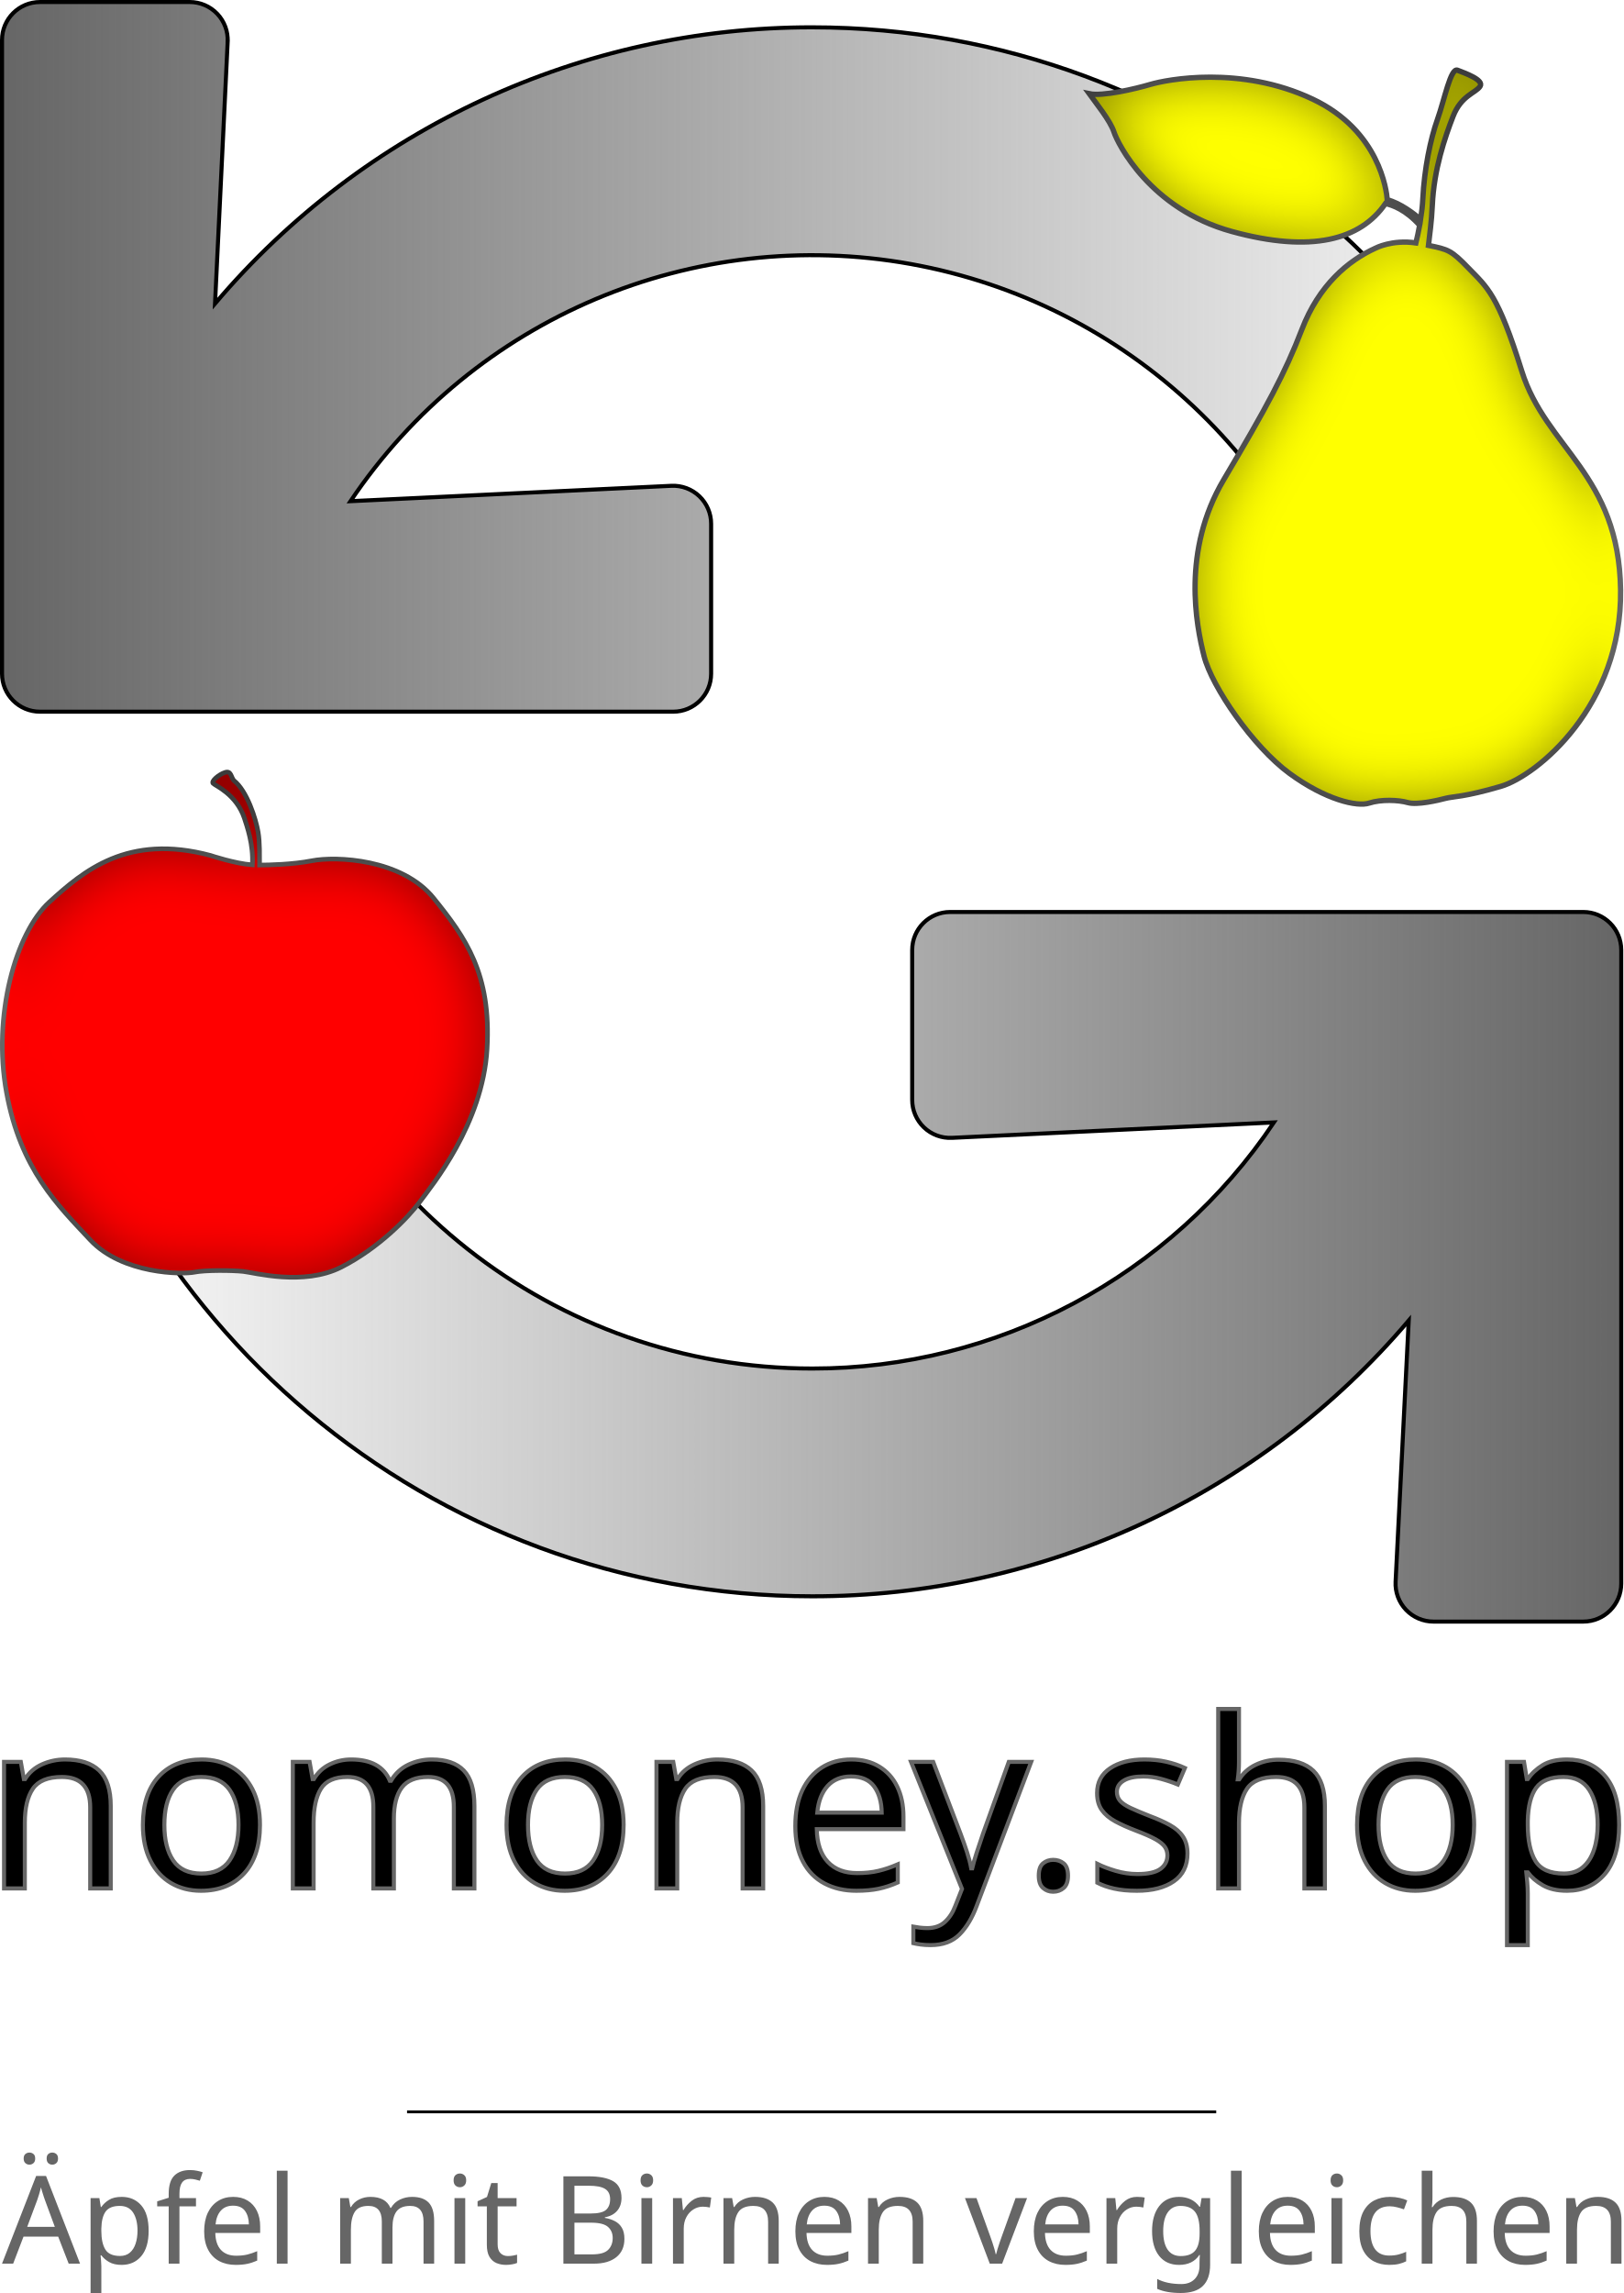
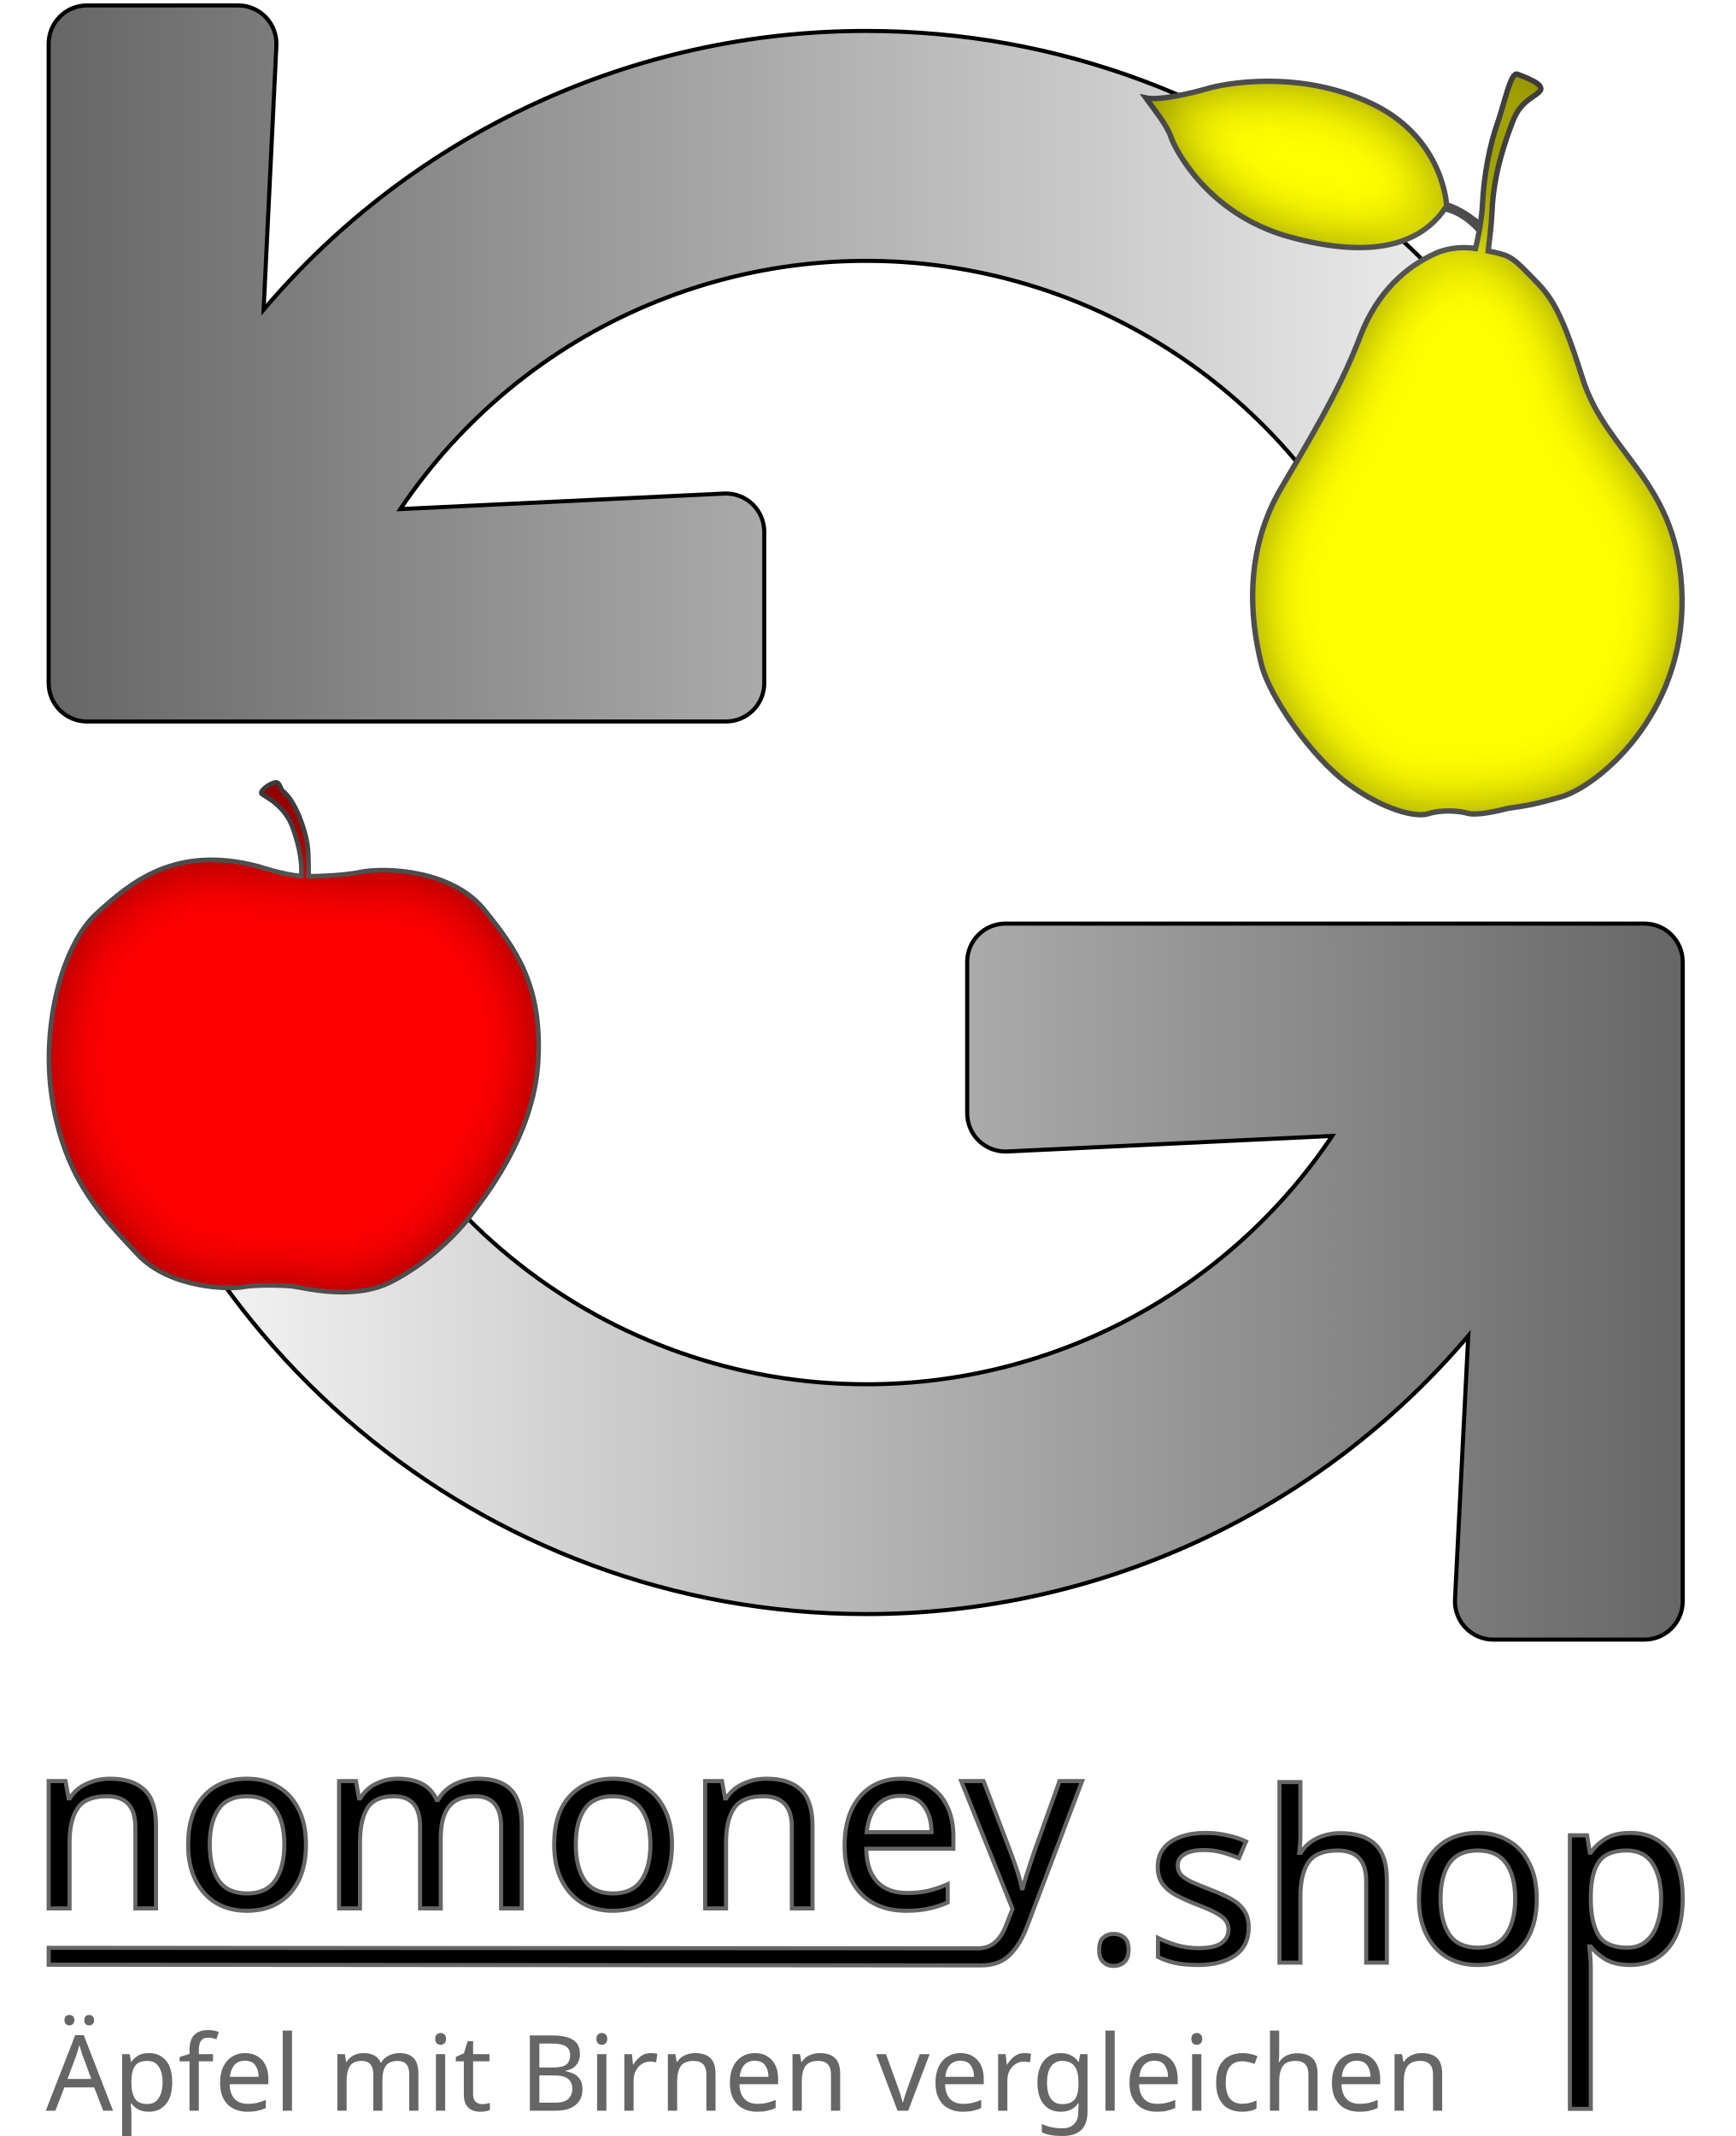
- <svg xmlns="http://www.w3.org/2000/svg" xmlns:xlink="http://www.w3.org/1999/xlink" id="svg8" version="1.1" viewBox="0 0 530.781 749.609" height="2833.169" width="2006.101">
+ <svg xmlns="http://www.w3.org/2000/svg" xmlns:xlink="http://www.w3.org/1999/xlink" id="svg8" version="1.1" viewBox="0 0 562.392 692.041" height="2615.588" width="2125.576">
  <defs id="defs2">
    <linearGradient id="linearGradient913">
      <stop style="stop-color:#666666;stop-opacity:0;" offset="0" id="stop911" />
      <stop style="stop-color:#666666;stop-opacity:1;" offset="1" id="stop909" />
    </linearGradient>
    <linearGradient id="linearGradient897">
      <stop style="stop-color:#666666;stop-opacity:1;" offset="0" id="stop893" />
      <stop style="stop-color:#666666;stop-opacity:0;" offset="1" id="stop895" />
    </linearGradient>
    <linearGradient id="linearGradient877">
      <stop style="stop-color:#ffffff;stop-opacity:1;" offset="0" id="stop873" />
      <stop style="stop-color:#ffffff;stop-opacity:0;" offset="1" id="stop875" />
    </linearGradient>
    <linearGradient id="linearGradient876">
      <stop id="stop872" offset="0" style="stop-color:#ffffff;stop-opacity:1;" />
      <stop id="stop874" offset="1" style="stop-color:#ffffff;stop-opacity:0;" />
    </linearGradient>
    <radialGradient gradientTransform="matrix(1,-7.7618855e-6,-7.2182648e-8,1,-0.050978,-0.08284467)" gradientUnits="userSpaceOnUse" r="181.499" fy="264.446" fx="265.315" cy="264.446" cx="265.315" id="radialGradient878" xlink:href="#linearGradient876" />
    <linearGradient xlink:href="#linearGradient897" id="linearGradient899" x1="-0.661" y1="116" x2="517.62" y2="116" gradientUnits="userSpaceOnUse" />
    <linearGradient xlink:href="#linearGradient913" id="linearGradient907" x1="12.179" y1="413.468" x2="530.12" y2="413.468" gradientUnits="userSpaceOnUse" />
    <filter style="color-interpolation-filters:sRGB" id="filter875">
      <feMorphology radius="4" in="SourceGraphic" result="result0" id="feMorphology869" />
      <feGaussianBlur in="result0" stdDeviation="8" result="result91" id="feGaussianBlur871" />
      <feComposite operator="in" in="SourceGraphic" in2="result91" id="feComposite873" />
    </filter>
    <filter style="color-interpolation-filters:sRGB" id="filter883">
      <feMorphology radius="4" in="SourceGraphic" result="result0" id="feMorphology877" />
      <feGaussianBlur in="result0" stdDeviation="8" result="result91" id="feGaussianBlur879" />
      <feComposite operator="in" in="SourceGraphic" in2="result91" id="feComposite881" />
    </filter>
    <filter style="color-interpolation-filters:sRGB" id="filter1591">
      <feFlood flood-opacity="0.498" flood-color="rgb(0,0,0)" result="flood" id="feFlood1581" />
      <feComposite in="flood" in2="SourceGraphic" operator="out" result="composite1" id="feComposite1583" />
      <feGaussianBlur in="composite1" stdDeviation="9.986" result="blur" id="feGaussianBlur1585" />
      <feOffset dx="0" dy="0" result="offset" id="feOffset1587" />
      <feComposite in="offset" in2="SourceGraphic" operator="atop" result="composite2" id="feComposite1589" />
    </filter>
    <filter style="color-interpolation-filters:sRGB" id="filter1603">
      <feFlood flood-opacity="0.498" flood-color="rgb(0,0,0)" result="flood" id="feFlood1593" />
      <feComposite in="flood" in2="SourceGraphic" operator="out" result="composite1" id="feComposite1595" />
      <feGaussianBlur in="composite1" stdDeviation="10" result="blur" id="feGaussianBlur1597" />
      <feOffset dx="0" dy="0" result="offset" id="feOffset1599" />
      <feComposite in="offset" in2="SourceGraphic" operator="atop" result="composite2" id="feComposite1601" />
    </filter>
-     <filter style="color-interpolation-filters:sRGB;" id="filter1309">
+     <filter style="color-interpolation-filters:sRGB" id="filter1309">
      <feFlood flood-opacity="0.498" flood-color="rgb(0,0,0)" result="flood" id="feFlood1299" />
      <feComposite in="flood" in2="SourceGraphic" operator="out" result="composite1" id="feComposite1301" />
      <feGaussianBlur in="composite1" stdDeviation="10" result="blur" id="feGaussianBlur1303" />
      <feOffset dx="0" dy="0" result="offset" id="feOffset1305" />
      <feComposite in="offset" in2="SourceGraphic" operator="atop" result="composite2" id="feComposite1307" />
    </filter>
-     <filter style="color-interpolation-filters:sRGB;" id="filter1321">
+     <filter style="color-interpolation-filters:sRGB" id="filter1321">
      <feFlood flood-opacity="0.498" flood-color="rgb(0,0,0)" result="flood" id="feFlood1311" />
      <feComposite in="flood" in2="SourceGraphic" operator="out" result="composite1" id="feComposite1313" />
      <feGaussianBlur in="composite1" stdDeviation="10" result="blur" id="feGaussianBlur1315" />
      <feOffset dx="0" dy="0" result="offset" id="feOffset1317" />
      <feComposite in="offset" in2="SourceGraphic" operator="atop" result="composite2" id="feComposite1319" />
    </filter>
  </defs>
-   <g id="layer10" style="display:inline" transform="translate(0.6614583,0.6614583)">
-     <text xml:space="preserve" style="font-style:normal;font-weight:normal;font-size:77.21px;line-height:1.25;font-family:sans-serif;letter-spacing:0px;word-spacing:0px;display:inline;fill:#000000;fill-opacity:1;stroke:#666666;stroke-width:1.323;stroke-miterlimit:4;stroke-dasharray:none" x="-5.901" y="616.688" id="text2541-8">
-       <tspan id="tspan2539-0" x="-5.901" y="616.688" style="font-style:normal;font-variant:normal;font-weight:normal;font-stretch:normal;font-family:'Noto Sans';-inkscape-font-specification:'Noto Sans';fill:#000000;stroke:#666666;stroke-width:1.323;stroke-miterlimit:4;stroke-dasharray:none" dy="0 0 0 0 0 0 0 0 22.975">nomoney.shop</tspan>
+   <g id="layer10" style="display:inline" transform="translate(15.76854,1.753956)">
+     <g aria-label="nomoney.shop" style="font-style:normal;font-weight:normal;font-size:77.21px;line-height:1.25;font-family:sans-serif;letter-spacing:0px;word-spacing:0px;display:inline;fill:#000000;fill-opacity:1;stroke:#666666;stroke-width:1.323;stroke-miterlimit:4;stroke-dasharray:none" id="text2541-8" transform="matrix(0.9968204,0,0,0.9968204,-0.6614581,1.824705)">
+       <path d="m 20.582,574.531 q 7.412,0 11.195,3.629 3.783,3.552 3.783,11.582 v 26.946 h -6.717 v -26.483 q 0,-9.96 -9.265,-9.96 -6.872,0 -9.497,3.861 -2.625,3.861 -2.625,11.118 v 21.464 H 0.661 V 575.303 H 6.143 l 1.004,5.636 h 0.386 q 2.007,-3.243 5.559,-4.787 3.552,-1.621 7.489,-1.621 z" style="font-style:normal;font-variant:normal;font-weight:normal;font-stretch:normal;font-family:'Noto Sans';-inkscape-font-specification:'Noto Sans';fill:#000000;stroke:#666666;stroke-width:1.323;stroke-miterlimit:4;stroke-dasharray:none" id="path917" />
+       <path d="m 84.294,595.918 q 0,10.269 -5.25,15.905 -5.173,5.636 -14.052,5.636 -5.482,0 -9.806,-2.471 -4.247,-2.548 -6.717,-7.335 -2.471,-4.864 -2.471,-11.736 0,-10.269 5.173,-15.828 5.173,-5.559 14.052,-5.559 5.636,0 9.883,2.548 4.324,2.471 6.717,7.258 2.471,4.71 2.471,11.582 z m -31.27,0 q 0,7.335 2.857,11.659 2.934,4.247 9.265,4.247 6.254,0 9.188,-4.247 2.934,-4.324 2.934,-11.659 0,-7.335 -2.934,-11.504 -2.934,-4.169 -9.265,-4.169 -6.331,0 -9.188,4.169 -2.857,4.169 -2.857,11.504 z" style="font-style:normal;font-variant:normal;font-weight:normal;font-stretch:normal;font-family:'Noto Sans';-inkscape-font-specification:'Noto Sans';fill:#000000;stroke:#666666;stroke-width:1.323;stroke-miterlimit:4;stroke-dasharray:none" id="path919" />
+       <path d="m 140.462,574.531 q 7.026,0 10.501,3.629 3.474,3.552 3.474,11.582 v 26.946 h -6.717 v -26.637 q 0,-9.806 -8.416,-9.806 -6.022,0 -8.648,3.474 -2.548,3.474 -2.548,10.115 v 22.854 h -6.717 v -26.637 q 0,-9.806 -8.493,-9.806 -6.254,0 -8.648,3.861 -2.394,3.861 -2.394,11.118 v 21.464 h -6.794 v -41.385 h 5.482 l 1.004,5.636 h 0.386 q 1.93,-3.243 5.173,-4.787 3.32,-1.621 7.026,-1.621 9.728,0 12.662,6.949 h 0.386 q 2.085,-3.552 5.636,-5.25 3.629,-1.699 7.644,-1.699 z" style="font-style:normal;font-variant:normal;font-weight:normal;font-stretch:normal;font-family:'Noto Sans';-inkscape-font-specification:'Noto Sans';fill:#000000;stroke:#666666;stroke-width:1.323;stroke-miterlimit:4;stroke-dasharray:none" id="path921" />
+       <path d="m 203.276,595.918 q 0,10.269 -5.25,15.905 -5.173,5.636 -14.052,5.636 -5.482,0 -9.806,-2.471 -4.247,-2.548 -6.717,-7.335 -2.471,-4.864 -2.471,-11.736 0,-10.269 5.173,-15.828 5.173,-5.559 14.052,-5.559 5.636,0 9.883,2.548 4.324,2.471 6.717,7.258 2.471,4.71 2.471,11.582 z m -31.27,0 q 0,7.335 2.857,11.659 2.934,4.247 9.265,4.247 6.254,0 9.188,-4.247 2.934,-4.324 2.934,-11.659 0,-7.335 -2.934,-11.504 -2.934,-4.169 -9.265,-4.169 -6.331,0 -9.188,4.169 -2.857,4.169 -2.857,11.504 z" style="font-style:normal;font-variant:normal;font-weight:normal;font-stretch:normal;font-family:'Noto Sans';-inkscape-font-specification:'Noto Sans';fill:#000000;stroke:#666666;stroke-width:1.323;stroke-miterlimit:4;stroke-dasharray:none" id="path923" />
+       <path d="m 233.965,574.531 q 7.412,0 11.195,3.629 3.783,3.552 3.783,11.582 v 26.946 h -6.717 v -26.483 q 0,-9.96 -9.265,-9.96 -6.872,0 -9.497,3.861 -2.625,3.861 -2.625,11.118 v 21.464 h -6.794 v -41.385 h 5.482 l 1.004,5.636 h 0.386 q 2.007,-3.243 5.559,-4.787 3.552,-1.621 7.489,-1.621 z" style="font-style:normal;font-variant:normal;font-weight:normal;font-stretch:normal;font-family:'Noto Sans';-inkscape-font-specification:'Noto Sans';fill:#000000;stroke:#666666;stroke-width:1.323;stroke-miterlimit:4;stroke-dasharray:none" id="path925" />
+       <path d="m 277.68,574.531 q 5.327,0 9.111,2.316 3.861,2.316 5.868,6.563 2.085,4.169 2.085,9.806 v 4.092 h -28.336 q 0.154,7.026 3.552,10.732 3.474,3.629 9.651,3.629 3.938,0 6.949,-0.695 3.088,-0.772 6.331,-2.162 v 5.945 q -3.166,1.39 -6.254,2.007 -3.088,0.695 -7.335,0.695 -5.868,0 -10.423,-2.394 -4.478,-2.394 -7.026,-7.103 -2.471,-4.787 -2.471,-11.659 0,-6.794 2.239,-11.659 2.316,-4.864 6.408,-7.489 4.169,-2.625 9.651,-2.625 z m -0.077,5.559 q -4.864,0 -7.721,3.166 -2.78,3.088 -3.32,8.648 h 21.078 q -0.077,-5.25 -2.471,-8.493 -2.394,-3.32 -7.567,-3.32 z" style="font-style:normal;font-variant:normal;font-weight:normal;font-stretch:normal;font-family:'Noto Sans';-inkscape-font-specification:'Noto Sans';fill:#000000;stroke:#666666;stroke-width:1.323;stroke-miterlimit:4;stroke-dasharray:none" id="path927" />
+       <path d="m 297.286,575.303 h 7.258 l 8.956,23.549 c 0.772,2.059 1.467,4.041 2.085,5.945 0.618,1.853 1.081,3.629 1.39,5.327 h 0.309 c 0.309,-1.287 0.798,-2.96 1.467,-5.019 0.669,-2.11 1.364,-4.221 2.085,-6.331 l 8.416,-23.472 h 7.335 l -17.836,47.098 c -1.441,3.912 -3.32,7.026 -5.636,9.342 -2.265,2.316 -5.405,3.474 -9.42,3.474 -1.235,0 -303.026,-0.232 -303.026,-0.232 v -5.482 c 0,0 301.07,0.154 301.945,0.154 2.368,0 4.272,-0.669 5.714,-2.007 1.493,-1.338 2.651,-3.114 3.474,-5.327 l 2.162,-5.482 z" style="font-style:normal;font-variant:normal;font-weight:normal;font-stretch:normal;font-family:'Noto Sans';-inkscape-font-specification:'Noto Sans';fill:#000000;stroke:#666666;stroke-width:1.323;stroke-miterlimit:4;stroke-dasharray:none" id="path929" />
+       <path d="m 342.127,630.138 q 0,-2.857 1.39,-4.015 1.39,-1.158 3.32,-1.158 2.007,0 3.397,1.158 1.467,1.158 1.467,4.015 0,2.78 -1.467,4.015 -1.39,1.235 -3.397,1.235 -1.93,0 -3.32,-1.235 -1.39,-1.235 -1.39,-4.015 z" style="font-style:normal;font-variant:normal;font-weight:normal;font-stretch:normal;font-family:'Noto Sans';-inkscape-font-specification:'Noto Sans';fill:#000000;stroke:#666666;stroke-width:1.323;stroke-miterlimit:4;stroke-dasharray:none" id="path931" />
+       <path d="m 390.736,622.881 q 0,6.022 -4.478,9.111 -4.478,3.088 -12.045,3.088 -4.324,0 -7.489,-0.695 -3.088,-0.695 -5.482,-1.93 v -6.177 q 2.471,1.235 5.945,2.316 3.552,1.004 7.181,1.004 5.173,0 7.489,-1.621 2.316,-1.699 2.316,-4.478 0,-1.544 -0.849,-2.78 -0.849,-1.235 -3.088,-2.471 -2.162,-1.235 -6.254,-2.78 -4.015,-1.544 -6.872,-3.088 -2.857,-1.544 -4.401,-3.706 -1.544,-2.162 -1.544,-5.559 0,-5.25 4.247,-8.107 4.324,-2.857 11.273,-2.857 3.783,0 7.026,0.772 3.32,0.695 6.177,2.007 l -2.316,5.405 q -2.625,-1.081 -5.482,-1.853 -2.857,-0.772 -5.868,-0.772 -4.169,0 -6.408,1.39 -2.162,1.313 -2.162,3.629 0,1.699 1.004,2.934 1.004,1.158 3.32,2.316 2.394,1.081 6.331,2.625 3.938,1.467 6.717,3.011 2.78,1.544 4.247,3.783 1.467,2.162 1.467,5.482 z" style="font-style:normal;font-variant:normal;font-weight:normal;font-stretch:normal;font-family:'Noto Sans';-inkscape-font-specification:'Noto Sans';fill:#000000;stroke:#666666;stroke-width:1.323;stroke-miterlimit:4;stroke-dasharray:none" id="path933" />
+       <path d="m 407.531,575.628 v 17.218 q 0,3.088 -0.386,5.791 h 0.463 q 2.007,-3.166 5.405,-4.787 3.474,-1.621 7.489,-1.621 7.567,0 11.35,3.629 3.783,3.552 3.783,11.504 v 26.946 h -6.717 v -26.483 q 0,-9.96 -9.265,-9.96 -6.949,0 -9.574,3.938 -2.548,3.861 -2.548,11.118 v 21.387 h -6.794 v -58.68 z" style="font-style:normal;font-variant:normal;font-weight:normal;font-stretch:normal;font-family:'Noto Sans';-inkscape-font-specification:'Noto Sans';fill:#000000;stroke:#666666;stroke-width:1.323;stroke-miterlimit:4;stroke-dasharray:none" id="path935" />
+       <path d="m 484.369,613.538 q 0,10.269 -5.25,15.905 -5.173,5.636 -14.052,5.636 -5.482,0 -9.806,-2.471 -4.247,-2.548 -6.717,-7.335 -2.471,-4.864 -2.471,-11.736 0,-10.269 5.173,-15.828 5.173,-5.559 14.052,-5.559 5.636,0 9.883,2.548 4.324,2.471 6.717,7.258 2.471,4.71 2.471,11.582 z m -31.27,0 q 0,7.335 2.857,11.659 2.934,4.247 9.265,4.247 6.254,0 9.188,-4.247 2.934,-4.324 2.934,-11.659 0,-7.335 -2.934,-11.504 -2.934,-4.169 -9.265,-4.169 -6.331,0 -9.188,4.169 -2.857,4.169 -2.857,11.504 z" style="font-style:normal;font-variant:normal;font-weight:normal;font-stretch:normal;font-family:'Noto Sans';-inkscape-font-specification:'Noto Sans';fill:#000000;stroke:#666666;stroke-width:1.323;stroke-miterlimit:4;stroke-dasharray:none" id="path937" />
+       <path d="m 514.826,592.151 c 5.096,0 9.188,1.776 12.276,5.327 3.14,3.552 4.71,8.905 4.71,16.06 0,7.052 -1.57,12.405 -4.71,16.06 -3.088,3.655 -7.206,5.482 -12.354,5.482 -3.191,0 -5.842,-0.592 -7.953,-1.776 -2.059,-1.235 -3.68,-2.651 -4.864,-4.247 h -0.463 c 0.103,0.875 0.206,1.982 0.309,3.32 0.103,1.338 0.154,2.496 0.154,3.474 v 45.988 h -6.794 v -88.917 h 5.559 l 0.927,5.636 h 0.309 c 1.235,-1.802 2.857,-3.32 4.864,-4.555 2.007,-1.235 4.684,-1.853 8.03,-1.853 z m -1.235,5.714 c -4.221,0 -7.206,1.184 -8.956,3.552 -1.699,2.368 -2.599,5.971 -2.702,10.809 v 1.313 c 0,5.096 0.824,9.034 2.471,11.813 1.699,2.728 4.813,4.092 9.342,4.092 2.522,0 4.581,-0.695 6.177,-2.085 1.647,-1.39 2.857,-3.269 3.629,-5.636 0.824,-2.419 1.235,-5.173 1.235,-8.261 0,-4.736 -0.927,-8.519 -2.78,-11.35 -1.802,-2.831 -4.607,-4.247 -8.416,-4.247 z" style="font-style:normal;font-variant:normal;font-weight:normal;font-stretch:normal;font-family:'Noto Sans';-inkscape-font-specification:'Noto Sans';fill:#000000;stroke:#666666;stroke-width:1.323;stroke-miterlimit:4;stroke-dasharray:none" id="path939" />
+     </g>
+   </g>
+   <g transform="translate(15.76854,1.753956)" style="display:none" id="g915">
+     <text id="text913" y="616.688" x="-5.901" style="font-style:normal;font-weight:normal;font-size:77.21px;line-height:1.25;font-family:sans-serif;letter-spacing:0px;word-spacing:0px;display:inline;fill:#000000;fill-opacity:1;stroke:#666666;stroke-width:1.323;stroke-miterlimit:4;stroke-dasharray:none" xml:space="preserve">
+       <tspan dy="0 0 0 0 0 0 0 17.62 -4.5776366e-07" style="font-style:normal;font-variant:normal;font-weight:normal;font-stretch:normal;font-family:'Noto Sans';-inkscape-font-specification:'Noto Sans';fill:#000000;stroke:#666666;stroke-width:1.323;stroke-miterlimit:4;stroke-dasharray:none" y="616.688" x="-5.901" id="tspan911">nomoney.shop</tspan>
    </text>
  </g>
-   <g id="layer11" style="display:inline" transform="translate(0.6614583,0.6614583)">
-     <text xml:space="preserve" style="font-style:normal;font-weight:normal;font-size:39.983px;line-height:1.25;font-family:sans-serif;letter-spacing:0px;word-spacing:0px;display:inline;fill:#666666;fill-opacity:1;stroke:none;stroke-width:1" x="5.958378e-08" y="739.352" id="text2243">
-       <tspan id="tspan2241" x="5.958378e-08" y="739.352" style="font-style:normal;font-variant:normal;font-weight:normal;font-stretch:normal;font-family:'Noto Sans';-inkscape-font-specification:'Noto Sans';fill:#666666;stroke-width:1">Äpfel mit Birnen vergleichen</tspan>
+   <g id="layer11" style="display:inline" transform="translate(15.76854,1.753956)">
+     <text xml:space="preserve" style="font-style:normal;font-weight:normal;font-size:34.163px;line-height:1.25;font-family:sans-serif;letter-spacing:0px;word-spacing:0px;fill:#666666;fill-opacity:1;stroke:none;stroke-width:0.854" x="-0.928" y="682.088" id="text996">
+       <tspan id="tspan994" x="-0.928" y="682.088" style="font-style:normal;font-variant:normal;font-weight:normal;font-stretch:normal;font-family:'Noto Sans';-inkscape-font-specification:'Noto Sans';word-spacing:10.443px;fill:#666666;stroke:none;stroke-width:0.854" dx="0">Äpfel mit Birnen vergleichen</tspan>
    </text>
-     <path style="fill:#000000;fill-rule:evenodd;stroke:#000000;stroke-width:0.935;stroke-linecap:butt;stroke-linejoin:miter;stroke-miterlimit:4;stroke-dasharray:none;stroke-opacity:1" d="M 132.437,689.731 H 397.021" id="path2323" />
  </g>
-   <g transform="translate(0.6614583,0.6614583)" style="display:inline" id="g861">
+   <g transform="translate(15.76854,1.753956)" style="display:inline" id="g861">
    <g id="g859" style="display:inline;fill:#666666;stroke:#000000">
      <path id="path855" d="m 73.783,12.999 -4.136,85.592 A 255.588,255.588 0 0 1 264.905,8.273 c 125.229,0 229.487,89.884 251.844,208.702 a 12.409,12.409 0 0 1 -12.202,14.664 h -50.723 a 12.409,12.409 0 0 1 -12.068,-9.576 181.908,181.908 0 0 0 -327.809,-58.882 l 104.92,-5.026 a 12.409,12.409 0 0 1 12.999,12.409 v 49.027 a 12.409,12.409 0 0 1 -12.409,12.409 H 12.409 A 12.409,12.409 0 0 1 0,219.591 V 12.409 A 12.409,12.409 0 0 1 12.409,0 h 48.985 a 12.409,12.409 0 0 1 12.388,12.999 z" style="display:inline;fill:url(#linearGradient899);fill-opacity:1;stroke:#000000;stroke-width:1.323;stroke-miterlimit:4;stroke-dasharray:none" />
      <path id="path857" d="m 264.905,446.73 a 181.598,181.598 0 0 0 150.978,-80.453 l -105.271,5.036 a 12.409,12.409 0 0 1 -12.999,-12.409 v -49.016 a 12.409,12.409 0 0 1 12.409,-12.409 h 207.026 a 12.409,12.409 0 0 1 12.409,12.409 v 207.161 a 12.409,12.409 0 0 1 -12.409,12.409 h -48.965 a 12.409,12.409 0 0 1 -12.409,-13.03 l 4.292,-85.385 a 255.598,255.598 0 0 1 -195.062,90.142 c -125.24,0 -229.497,-89.884 -251.855,-208.702 a 12.409,12.409 0 0 1 12.202,-14.664 h 50.722 a 12.409,12.409 0 0 1 12.068,9.576 181.856,181.856 0 0 0 176.862,139.334 z" style="display:inline;fill:url(#linearGradient907);fill-opacity:1;fill-rule:nonzero;stroke:#000000;stroke-width:1.323;stroke-miterlimit:4;stroke-dasharray:none;stroke-opacity:1" />
    </g>
  </g>
-   <g style="display:none" transform="translate(0.8071513,232.9738)" id="layer1" />
-   <g style="display:inline" transform="translate(0.8071513,0.8071653)" id="layer4" />
-   <g style="display:none" id="layer6" transform="translate(0.6614583,0.6614583)">
+   <g style="display:none" transform="translate(15.91423,234.0663)" id="layer1" />
+   <g style="display:inline" transform="translate(15.91423,1.899663)" id="layer4" />
+   <g style="display:none" id="layer6" transform="translate(15.76854,1.753956)">
    <g style="display:inline;fill:#666666;stroke:#000000;stroke-width:2.221;stroke-miterlimit:4;stroke-dasharray:none" transform="matrix(-0.5955845,0,0,0.5955845,843.9601,370.5525)" id="g1045">
      <path id="path1030" transform="matrix(0.2645833,0,0,0.2645833,704.941,-489.6929)" d="m 2298.525,-496.488 a 78.551,78.551 0 0 0 -78.418,82.283 l 26.184,541.803 A 1617.884,1617.884 0 0 0 1010.293,-444.121 c -792.708,0 -1452.665,568.97 -1594.188,1321.094 a 78.551,78.551 0 0 0 77.242,92.82 h 321.076 a 78.551,78.551 0 0 0 76.391,-60.615 1151.489,1151.489 0 0 1 16.908,-57.402 1151.835,1151.835 0 0 1 5.914,-20.082 1151.489,1151.489 0 0 1 32.242,-88.33 1151.835,1151.835 0 0 1 7.977,-19.602 1151.489,1151.489 0 0 1 40.662,-84.178 1151.835,1151.835 0 0 1 10.236,-19.355 1151.489,1151.489 0 0 1 48.305,-78.787 1151.835,1151.835 0 0 1 12.809,-19.279 1151.489,1151.489 0 0 1 55.014,-72.363 1151.835,1151.835 0 0 1 15.729,-19.195 1151.489,1151.489 0 0 1 60.586,-65.035 1151.835,1151.835 0 0 1 19.133,-19.094 1151.489,1151.489 0 0 1 64.898,-57.012 1151.835,1151.835 0 0 1 23.002,-18.768 1151.489,1151.489 0 0 1 67.891,-48.549 1151.835,1151.835 0 0 1 27.318,-18.066 1151.489,1151.489 0 0 1 69.492,-39.863 1151.835,1151.835 0 0 1 32.098,-16.889 1151.489,1151.489 0 0 1 69.699,-31.191 1151.835,1151.835 0 0 1 37.203,-15.049 1151.489,1151.489 0 0 1 68.621,-22.801 1151.835,1151.835 0 0 1 42.518,-12.426 1151.489,1151.489 0 0 1 66.33,-14.887 1151.835,1151.835 0 0 1 47.877,-8.93 1151.489,1151.489 0 0 1 62.947,-7.641 1151.835,1151.835 0 0 1 58.977,-4.986 1151.489,1151.489 0 0 1 30.457,-1.078 1151.835,1151.835 0 0 1 25.75,-0.912 1151.835,1151.835 0 0 1 38.258,1.914 1151.489,1151.489 0 0 1 54.93,2.748 1151.835,1151.835 0 0 1 63.02,7.32 1151.489,1151.489 0 0 1 49.279,7.449 1151.835,1151.835 0 0 1 67.068,14.693 1151.489,1151.489 0 0 1 43.184,11.025 1151.835,1151.835 0 0 1 70.309,22.961 1151.489,1151.489 0 0 1 36.895,13.467 1151.835,1151.835 0 0 1 72.5,32 1151.489,1151.489 0 0 1 30.617,14.789 1151.835,1151.835 0 0 1 73.469,41.643 1151.489,1151.489 0 0 1 24.588,15.074 1151.835,1151.835 0 0 1 73.125,51.729 1151.489,1151.489 0 0 1 18.91,14.375 1151.835,1151.835 0 0 1 71.295,61.982 1151.489,1151.489 0 0 1 13.875,12.926 1151.835,1151.835 0 0 1 67.967,72.209 1151.489,1151.489 0 0 1 9.451,10.758 1151.835,1151.835 0 0 1 63.141,82.178 1151.489,1151.489 0 0 1 9.662,13.51 1151.835,1151.835 0 0 1 180.975,439.906 h 464.684 a 78.551,78.551 0 0 0 78.551,-78.551 V -417.938 a 78.551,78.551 0 0 0 -78.551,-78.551 z M -585.793,1386.57 a 78.551,78.551 0 0 0 -78.551,78.551 v 1311.34 a 78.551,78.551 0 0 0 78.551,78.551 h 309.949 a 78.551,78.551 0 0 0 78.551,-82.477 l -27.166,-540.496 A 1617.95,1617.95 0 0 0 1010.293,2802.644 c 792.774,0 1452.732,-568.968 1594.254,-1321.092 a 78.551,78.551 0 0 0 -77.242,-92.822 h -321.076 a 78.551,78.551 0 0 0 -76.391,60.615 1151.162,1151.162 0 0 1 -0.678,2.305 1151.835,1151.835 0 0 1 -30.908,105.109 1151.162,1151.162 0 0 1 -2.955,8.094 1151.835,1151.835 0 0 1 -39.387,96.92 1151.162,1151.162 0 0 1 -5.951,12.318 1151.835,1151.835 0 0 1 -46.471,87.969 1151.162,1151.162 0 0 1 -9.879,16.111 1151.835,1151.835 0 0 1 -52.123,78.523 1151.162,1151.162 0 0 1 -14.617,19.23 1151.835,1151.835 0 0 1 -56.363,68.848 1151.162,1151.162 0 0 1 -20.086,21.561 1151.835,1151.835 0 0 1 -59.18,59.107 1151.162,1151.162 0 0 1 -26.139,22.961 1151.835,1151.835 0 0 1 -60.688,49.561 1151.162,1151.162 0 0 1 -32.553,23.277 1151.835,1151.835 0 0 1 -60.99,40.379 1151.162,1151.162 0 0 1 -39.184,22.477 1151.835,1151.835 0 0 1 -60.221,31.717 1151.162,1151.162 0 0 1 -45.744,20.473 1151.835,1151.835 0 0 1 -58.557,23.715 1151.162,1151.162 0 0 1 -52.057,17.297 1151.835,1151.835 0 0 1 -56.195,16.451 1151.162,1151.162 0 0 1 -57.869,12.988 1151.835,1151.835 0 0 1 -53.254,9.955 1151.162,1151.162 0 0 1 -63.06,7.654 1151.835,1151.835 0 0 1 -55.213,4.693 1151.162,1151.162 0 0 1 -59.225,2.301 1149.525,1149.525 0 0 1 -955.701,-509.269 l 2.295,0.109 A 1151.835,1151.835 0 0 1 -121.08,1386.57 Z" style="fill:#666666;stroke:#000000;stroke-width:8.395;stroke-miterlimit:4;stroke-dasharray:none" />
    </g>
  </g>
-   <g transform="translate(0.6614583,0.6614583)" style="display:inline" id="g1351">
+   <g transform="translate(15.76854,1.753956)" style="display:inline" id="g1351">
    <path id="path1347" d="m 375.602,26.904 c 5.125,-1.516 29.323,-6.322 52.955,4.844 21.862,10.332 24.175,29.996 24.401,32.885 4.423,1.185 8.84,4.642 10.901,6.426 0.35,-2.246 0.614,-4.53 0.72,-6.71 0.475,-9.725 2.475,-19.502 4.787,-25.977 2.311,-6.477 4.299,-16.969 6.55,-16.076 2.25,0.888 8.849,3.156 7.359,5.311 -1.482,2.156 -6.183,2.973 -8.817,9.8 -2.635,6.825 -6.255,17.2 -6.778,29.136 -0.235,5.355 -0.907,9.744 -1.261,13.02 6.469,1.332 7.425,1.554 13.045,7.364 6.266,6.47 9.61,8.557 17.485,33.755 7.868,25.196 31.786,33.719 32.293,71.512 0.512,37.795 -27.207,60.72 -39.208,64.234 -12.003,3.518 -15.625,3.259 -18.026,3.901 -2.403,0.642 -9.312,2.256 -12.334,1.386 -3.029,-0.874 -8.753,-1.11 -12.655,0.165 -3.902,1.274 -14.173,-1.031 -26.039,-9.711 -11.871,-8.684 -25.391,-28.315 -27.935,-38.345 -2.549,-10.024 -7.395,-34.348 6.453,-57.699 13.842,-23.356 20.019,-34.714 25.551,-49.117 5.531,-14.402 15.062,-22.454 24.047,-26.538 0,0 5.364,-2.869 13.225,-1.716 0.431,-1.78 0.85,-3.741 1.217,-5.775 -4.493,-5.026 -8.839,-6.613 -11.178,-7.097 -8.135,11.855 -24.205,16.294 -50.276,9.122 -26.722,-7.347 -37.29,-28.79 -38.494,-32.503 -1.205,-3.718 -6.024,-9.655 -8.088,-12.526 4.352,0.929 14.971,-1.553 20.101,-3.074" style="display:inline;fill:#ffff00;stroke:#666666;stroke-width:1.742;stroke-miterlimit:4;stroke-dasharray:none;filter:url(#filter1309)" />
    <path id="path1349" d="m 15.486,294.227 c 11.025,-10.05 25.551,-22.525 52.733,-15.218 0,0 7.875,2.653 13.635,3.072 0.43,-6.639 -1.807,-12.779 -2.609,-15.274 -2.638,-7.86 -9.561,-10.659 -10.229,-11.367 -0.697,-0.733 1.871,-2.918 3.897,-3.577 2.024,-0.663 1.894,1.435 2.865,2.606 4.349,3.417 7.24,12.623 7.967,16.919 0.592,3.493 0.436,7.814 0.474,10.749 3.089,-0.014 10.787,-0.172 17.03,-1.394 7.997,-1.568 29.473,-0.671 39.873,12.201 10.404,12.868 18.899,24.639 17.478,49.257 -1.419,24.611 -18.128,44.792 -21.923,49.938 -3.793,5.14 -13.454,15.227 -25.807,21.469 -12.352,6.237 -28.427,1.746 -32.003,1.372 -3.571,-0.379 -12.456,-0.48 -16.06,0.263 -3.603,0.741 -23.382,0.762 -33.971,-10.57 C 18.25,393.335 6.092,381.677 1.474,356.514 -3.15,331.349 4.465,304.279 15.486,294.227" style="display:inline;fill:#ff0000;stroke:#666666;stroke-width:1.516;stroke-miterlimit:4;stroke-dasharray:none;filter:url(#filter1321)" />
  </g>
-   <g id="g889" style="display:none" transform="translate(0.6614583,0.6614583)">
+   <g id="g889" style="display:none" transform="translate(15.76854,1.753956)">
    <path style="display:inline;fill:#ffff00;stroke:#666666;stroke-width:1.742;stroke-miterlimit:4;stroke-dasharray:none" d="m 375.602,26.904 c 5.125,-1.516 29.323,-6.322 52.955,4.844 21.862,10.332 24.175,29.996 24.401,32.885 4.423,1.185 8.84,4.642 10.901,6.426 0.35,-2.246 0.614,-4.53 0.72,-6.71 0.475,-9.725 2.475,-19.502 4.787,-25.977 2.311,-6.477 4.299,-16.969 6.55,-16.076 2.25,0.888 8.849,3.156 7.359,5.311 -1.482,2.156 -6.183,2.973 -8.817,9.8 -2.635,6.825 -6.255,17.2 -6.778,29.136 -0.235,5.355 -0.907,9.744 -1.261,13.02 6.469,1.332 7.425,1.554 13.045,7.364 6.266,6.47 9.61,8.557 17.485,33.755 7.868,25.196 31.786,33.719 32.293,71.512 0.512,37.795 -27.207,60.72 -39.208,64.234 -12.003,3.518 -15.625,3.259 -18.026,3.901 -2.403,0.642 -9.312,2.256 -12.334,1.386 -3.029,-0.874 -8.753,-1.11 -12.655,0.165 -3.902,1.274 -14.173,-1.031 -26.039,-9.711 -11.871,-8.684 -25.391,-28.315 -27.935,-38.345 -2.549,-10.024 -7.395,-34.348 6.453,-57.699 13.842,-23.356 20.019,-34.714 25.551,-49.117 5.531,-14.402 15.062,-22.454 24.047,-26.538 0,0 5.364,-2.869 13.225,-1.716 0.431,-1.78 0.85,-3.741 1.217,-5.775 -4.493,-5.026 -8.839,-6.613 -11.178,-7.097 -8.135,11.855 -24.205,16.294 -50.276,9.122 -26.722,-7.347 -37.29,-28.79 -38.494,-32.503 -1.205,-3.718 -6.024,-9.655 -8.088,-12.526 4.352,0.929 14.971,-1.553 20.101,-3.074" id="path885" />
    <path style="display:inline;fill:#ff0000;stroke:#666666;stroke-width:1.516;stroke-miterlimit:4;stroke-dasharray:none" d="m 15.486,294.227 c 11.025,-10.05 25.551,-22.525 52.733,-15.218 0,0 7.875,2.653 13.635,3.072 0.43,-6.639 -1.807,-12.779 -2.609,-15.274 -2.638,-7.86 -9.561,-10.659 -10.229,-11.367 -0.697,-0.733 1.871,-2.918 3.897,-3.577 2.024,-0.663 1.894,1.435 2.865,2.606 4.349,3.417 7.24,12.623 7.967,16.919 0.592,3.493 0.436,7.814 0.474,10.749 3.089,-0.014 10.787,-0.172 17.03,-1.394 7.997,-1.568 29.473,-0.671 39.873,12.201 10.404,12.868 18.899,24.639 17.478,49.257 -1.419,24.611 -18.128,44.792 -21.923,49.938 -3.793,5.14 -13.454,15.227 -25.807,21.469 -12.352,6.237 -28.427,1.746 -32.003,1.372 -3.571,-0.379 -12.456,-0.48 -16.06,0.263 -3.603,0.741 -23.382,0.762 -33.971,-10.57 C 18.25,393.335 6.092,381.677 1.474,356.514 -3.15,331.349 4.465,304.279 15.486,294.227" id="path887" />
  </g>
</svg>
